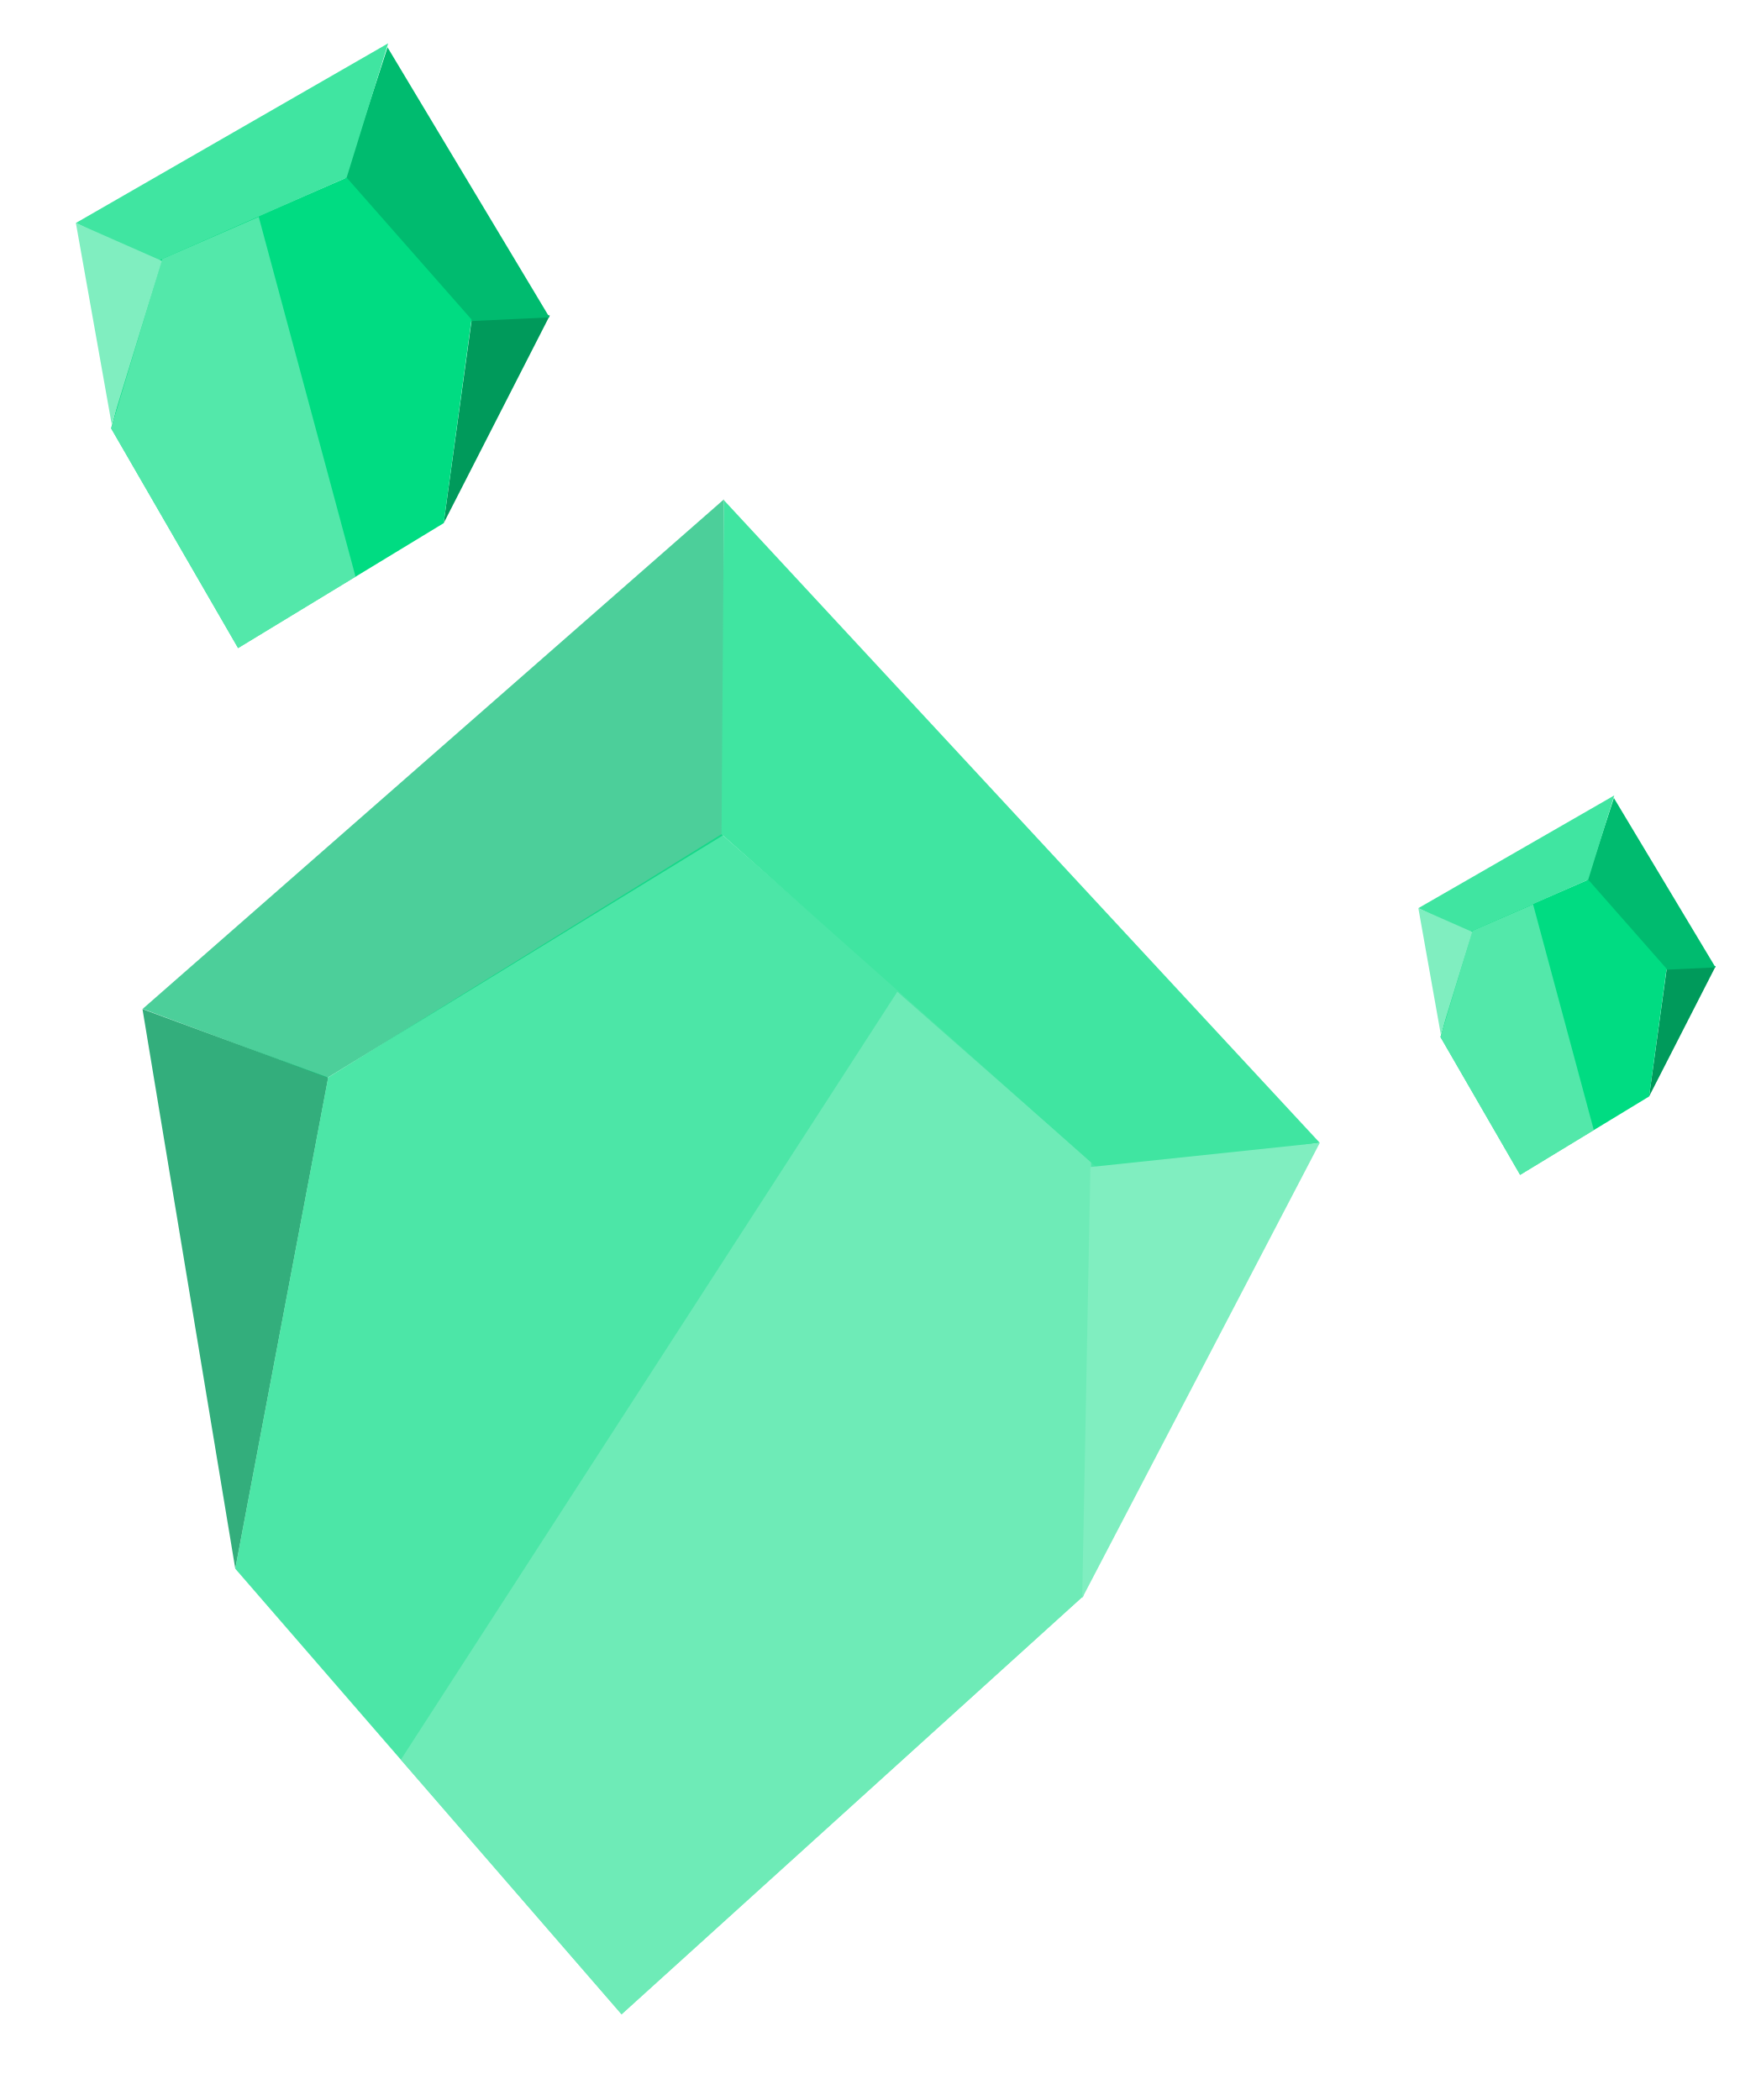
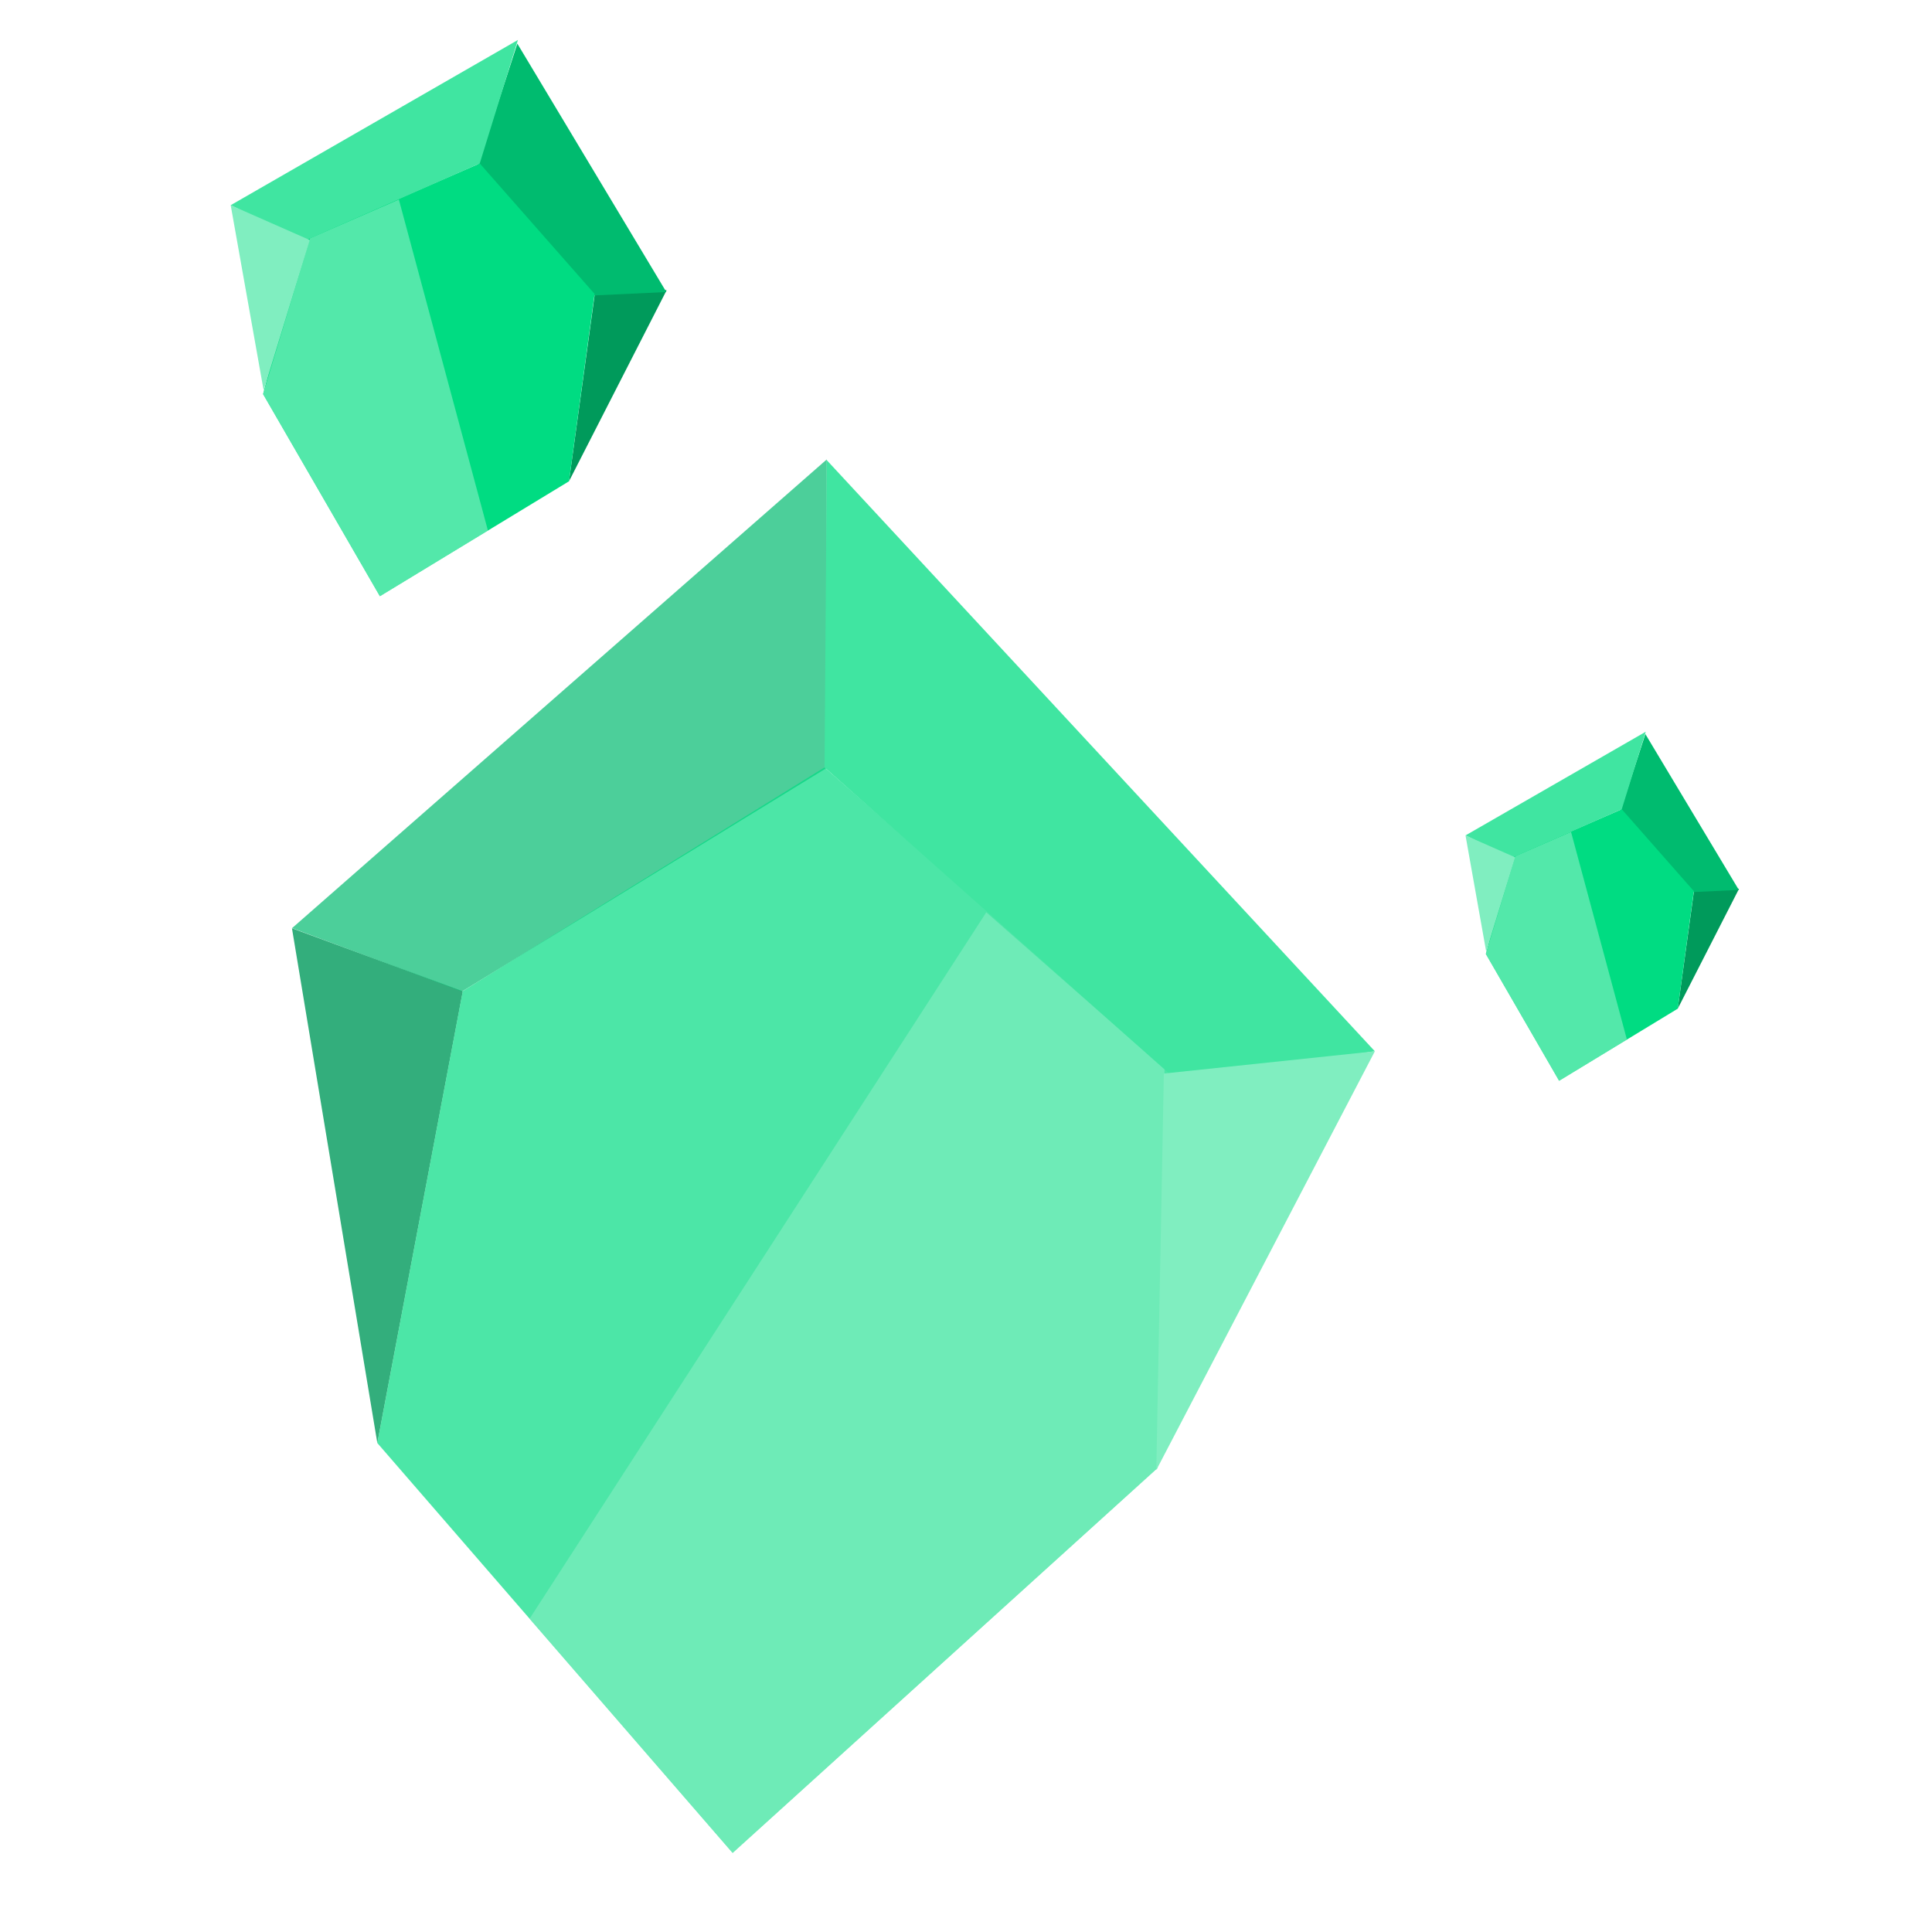
- <svg xmlns="http://www.w3.org/2000/svg" width="106" height="128" viewBox="0 0 106 128" fill="none">
-   <path opacity="0.8" d="M14.338 95.618L8.683 61.506L20 65.683L14.338 95.618Z" fill="#009A5B" />
-   <path opacity="0.7" d="M44.115 30.437L8.693 61.495L19.949 65.694L44.115 50.88L44.115 30.437Z" fill="#00BB6F" />
-   <path opacity="0.7" d="M37.878 122.779L14.338 95.618L20 65.67L43.969 50.846L67.595 71.617L66.011 97.291L37.878 122.779Z" fill="#00DC82" />
-   <path opacity="0.65" d="M24.427 107.259L54.682 60.45L66.495 70.835L66.011 97.291L37.878 122.779L24.427 107.259Z" fill="#80EEC0" />
-   <path d="M43.969 50.846L44.115 30.487L80.428 69.659L67.297 71.57L43.969 50.846Z" fill="#40E5A1" />
-   <path d="M65.948 97.409L66.449 71.133L80.428 69.659L65.948 97.409Z" fill="#80EEC0" />
-   <path d="M100.495 66.834L104.555 58.889L101.621 58.664L100.495 66.834Z" fill="#009A5B" />
-   <path d="M98.349 48.637L104.543 58.965L101.473 59.109L96.686 53.759L98.349 48.637Z" fill="#00BB6F" />
-   <path d="M92.635 71.612L100.495 66.834L101.561 59.045L96.786 53.618L89.406 56.833L87.78 63.209L92.635 71.612Z" fill="#00DC82" />
-   <path opacity="0.65" d="M97.127 68.882L93.425 55.121L89.735 56.728L87.781 63.209L92.635 71.612L97.127 68.882Z" fill="#80EEC0" />
-   <path d="M96.786 53.618L98.373 48.484L86.434 55.354L89.482 56.845L96.786 53.618Z" fill="#40E5A1" />
-   <path d="M87.804 63.057L89.723 56.804L86.434 55.354L87.804 63.057Z" fill="#80EEC0" />
-   <path d="M27.037 31.889L33.507 19.225L28.83 18.867L27.037 31.889Z" fill="#009A5B" />
-   <path d="M23.616 2.884L33.488 19.346L28.594 19.575L20.965 11.048L23.616 2.884Z" fill="#00BB6F" />
-   <path d="M14.508 39.503L27.036 31.889L28.735 19.473L21.124 10.824L9.361 15.947L6.77 26.11L14.508 39.503Z" fill="#00DC82" />
-   <path opacity="0.65" d="M21.667 35.152L15.767 13.219L9.885 15.781L6.77 26.11L14.508 39.504L21.667 35.152Z" fill="#80EEC0" />
-   <path d="M21.125 10.824L23.654 2.641L4.624 13.591L9.482 15.967L21.125 10.824Z" fill="#40E5A1" />
-   <path d="M6.808 25.867L9.866 15.902L4.624 13.591L6.808 25.867Z" fill="#80EEC0" />
+ <svg xmlns="http://www.w3.org/2000/svg" width="120" height="120" viewBox="0 0 120 120" fill="none">
+   <path opacity="0.8" d="M23.436 89.629L18.134 57.656L28.744 61.571L23.436 89.629Z" fill="#009A5B" />
+   <path opacity="0.7" d="M51.352 28.535L18.143 57.646L28.696 61.581L51.352 47.696L51.352 28.535Z" fill="#00BB6F" />
+   <path opacity="0.7" d="M45.504 115.088L23.436 89.629L28.744 61.559L51.214 47.664L73.364 67.133L71.879 91.197L45.504 115.088Z" fill="#00DC82" />
+   <path opacity="0.65" d="M32.894 100.54L61.259 56.666L72.333 66.4L71.879 91.197L45.505 115.088L32.894 100.54Z" fill="#80EEC0" />
+   <path d="M51.215 47.664L51.352 28.581L85.395 65.297L73.084 67.089L51.215 47.664Z" fill="#40E5A1" />
+   <path d="M71.82 91.308L72.289 66.679L85.395 65.297L71.82 91.308Z" fill="#80EEC0" />
+   <path d="M104.208 62.65L108.014 55.203L105.263 54.992L104.208 62.65Z" fill="#009A5B" />
+   <path d="M102.196 45.593L108.003 55.274L105.125 55.409L100.637 50.394L102.196 45.593Z" fill="#00BB6F" />
+   <path d="M96.839 67.129L104.208 62.651L105.207 55.35L100.731 50.264L93.811 53.276L92.288 59.253L96.839 67.129Z" fill="#00DC82" />
+   <path opacity="0.65" d="M101.05 64.569L97.58 51.671L94.12 53.178L92.288 59.252L96.839 67.128L101.05 64.569Z" fill="#80EEC0" />
+   <path d="M100.731 50.262L102.219 45.45L91.026 51.889L93.883 53.286L100.731 50.262Z" fill="#40E5A1" />
+   <path d="M92.31 59.109L94.109 53.249L91.025 51.89L92.31 59.109Z" fill="#80EEC0" />
+   <path d="M35.34 29.895L41.406 18.025L37.022 17.689L35.34 29.895Z" fill="#009A5B" />
+   <path d="M32.133 2.709L41.389 18.139L36.801 18.355L29.648 10.361L32.133 2.709Z" fill="#00BB6F" />
+   <path d="M23.595 37.032L35.34 29.895L36.932 18.258L29.798 10.151L18.769 14.953L16.34 24.479L23.595 37.032Z" fill="#00DC82" />
+   <path opacity="0.65" d="M30.306 32.954L24.775 12.396L19.261 14.797L16.34 24.479L23.595 37.032L30.306 32.954Z" fill="#80EEC0" />
+   <path d="M29.798 10.152L32.169 2.482L14.329 12.745L18.884 14.971L29.798 10.152Z" fill="#40E5A1" />
+   <path d="M16.376 24.251L19.243 14.91L14.329 12.744L16.376 24.251Z" fill="#80EEC0" />
</svg>
